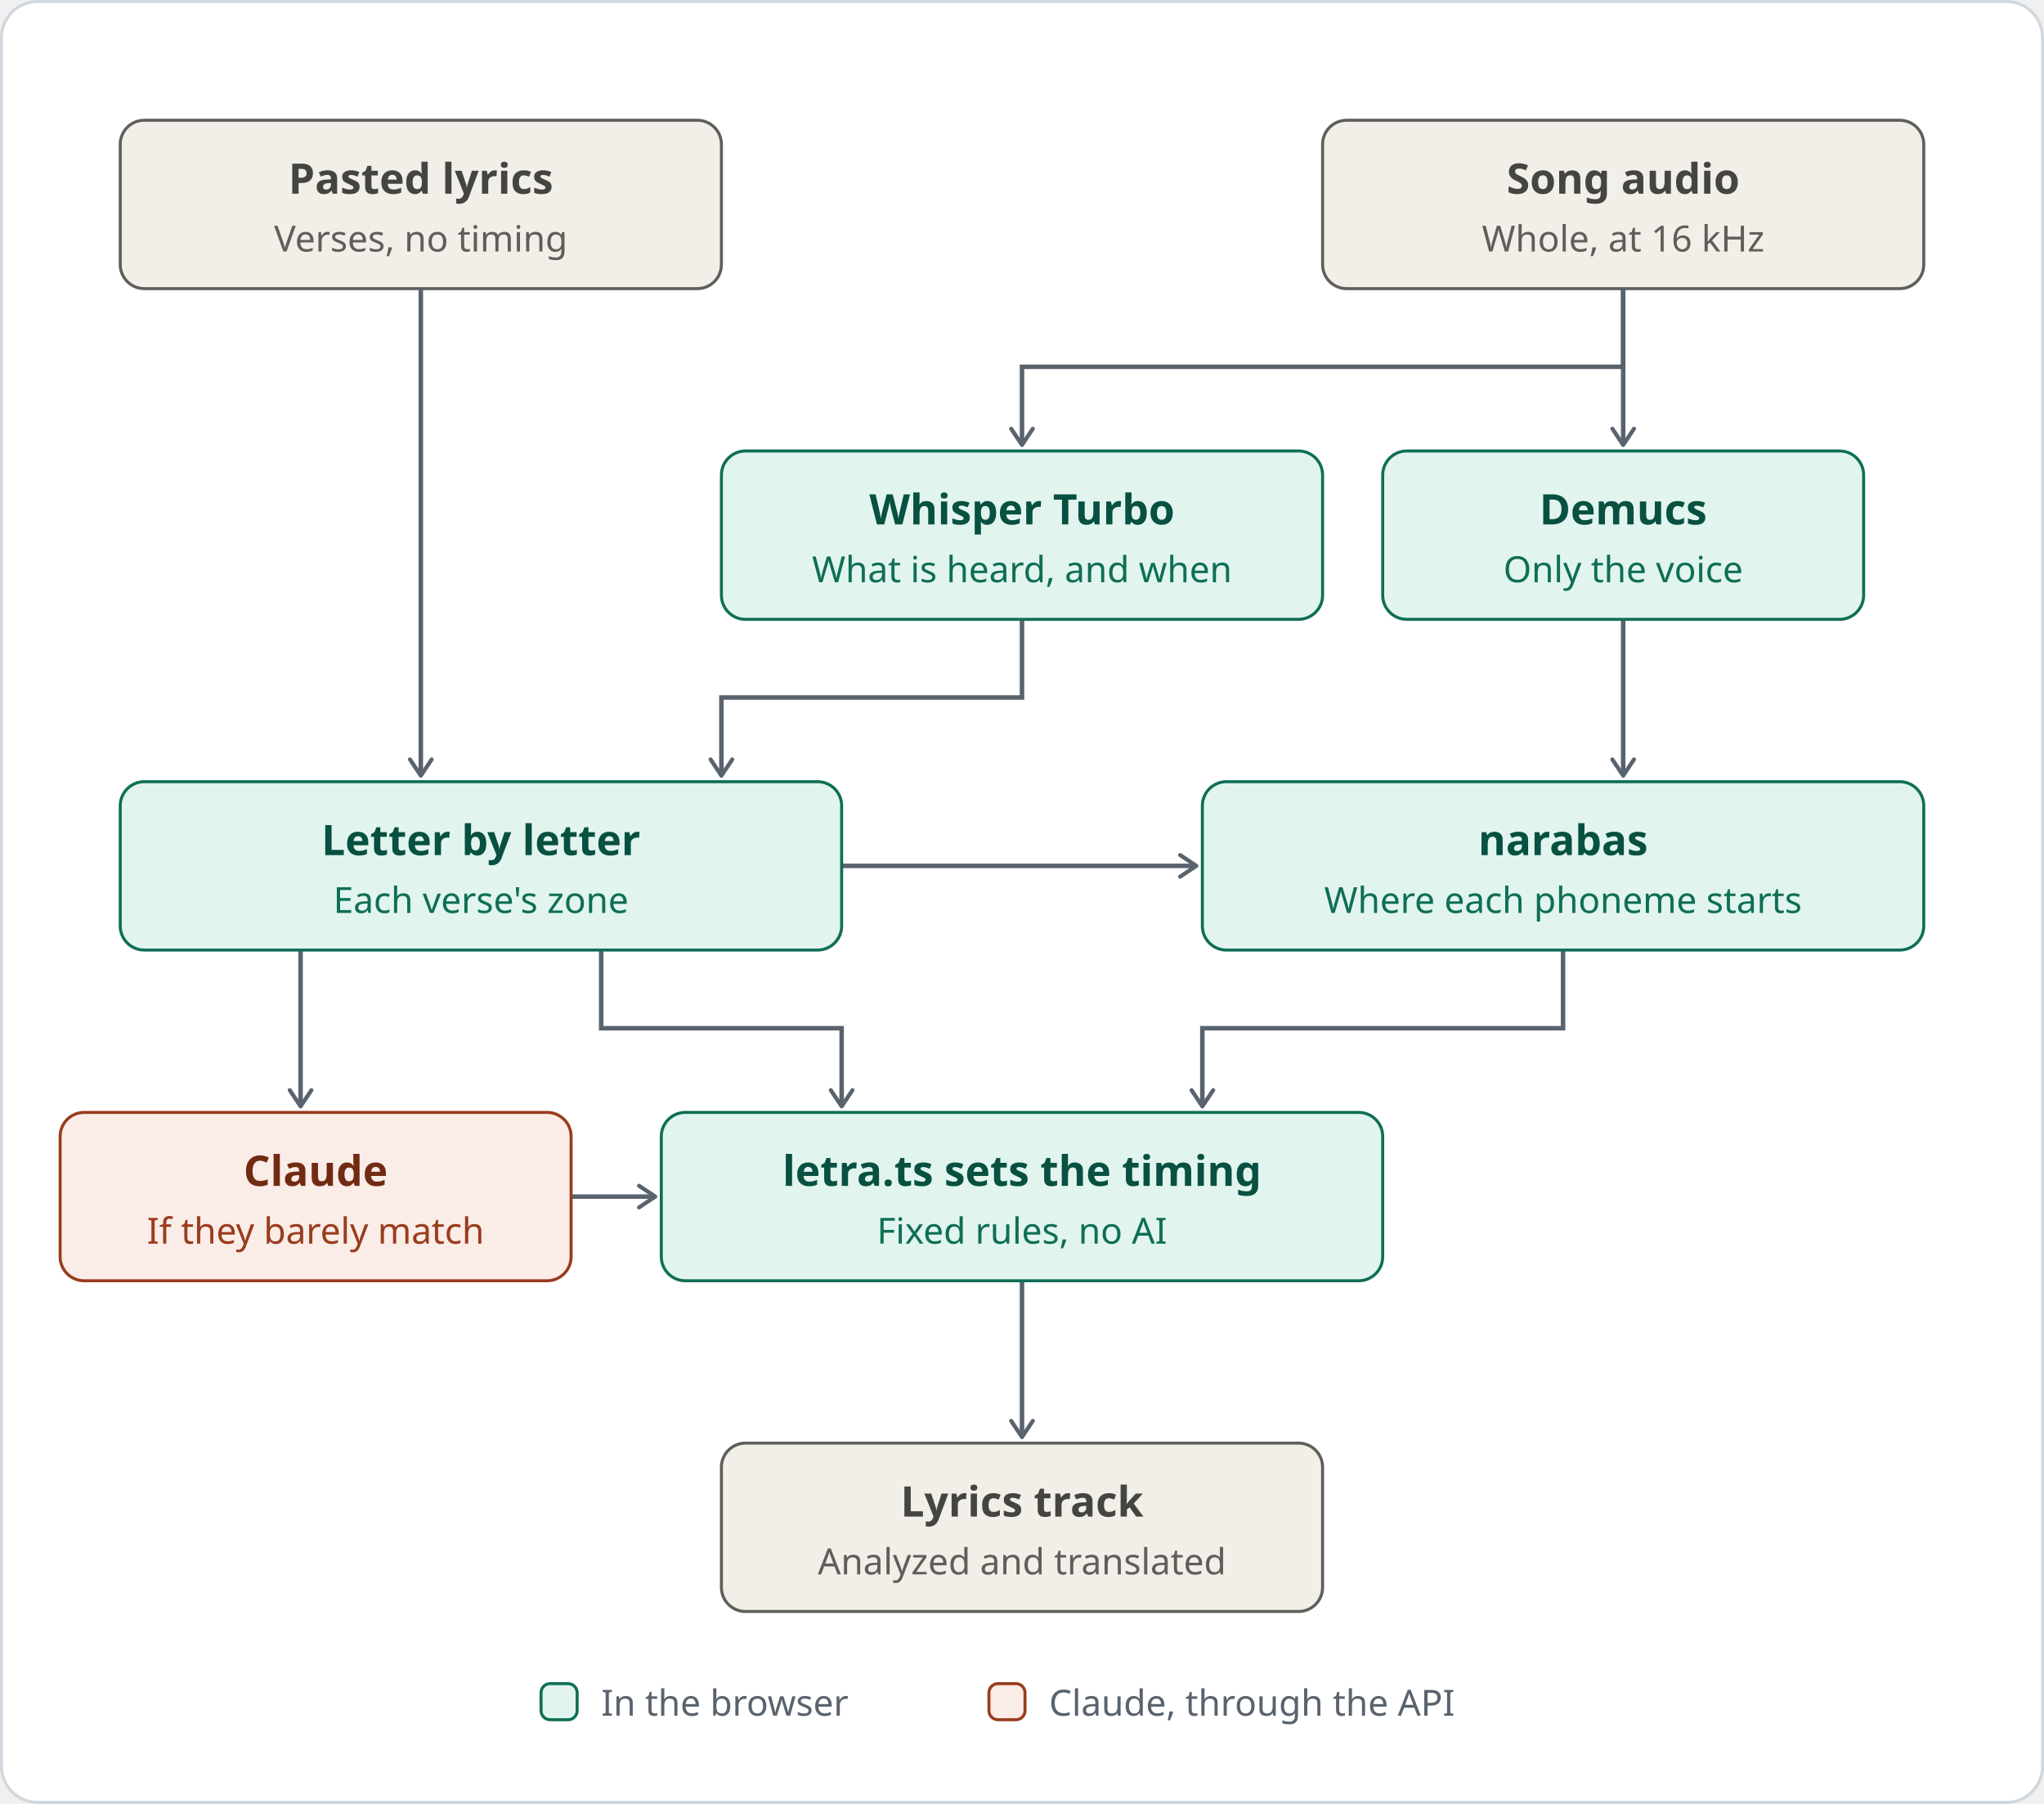
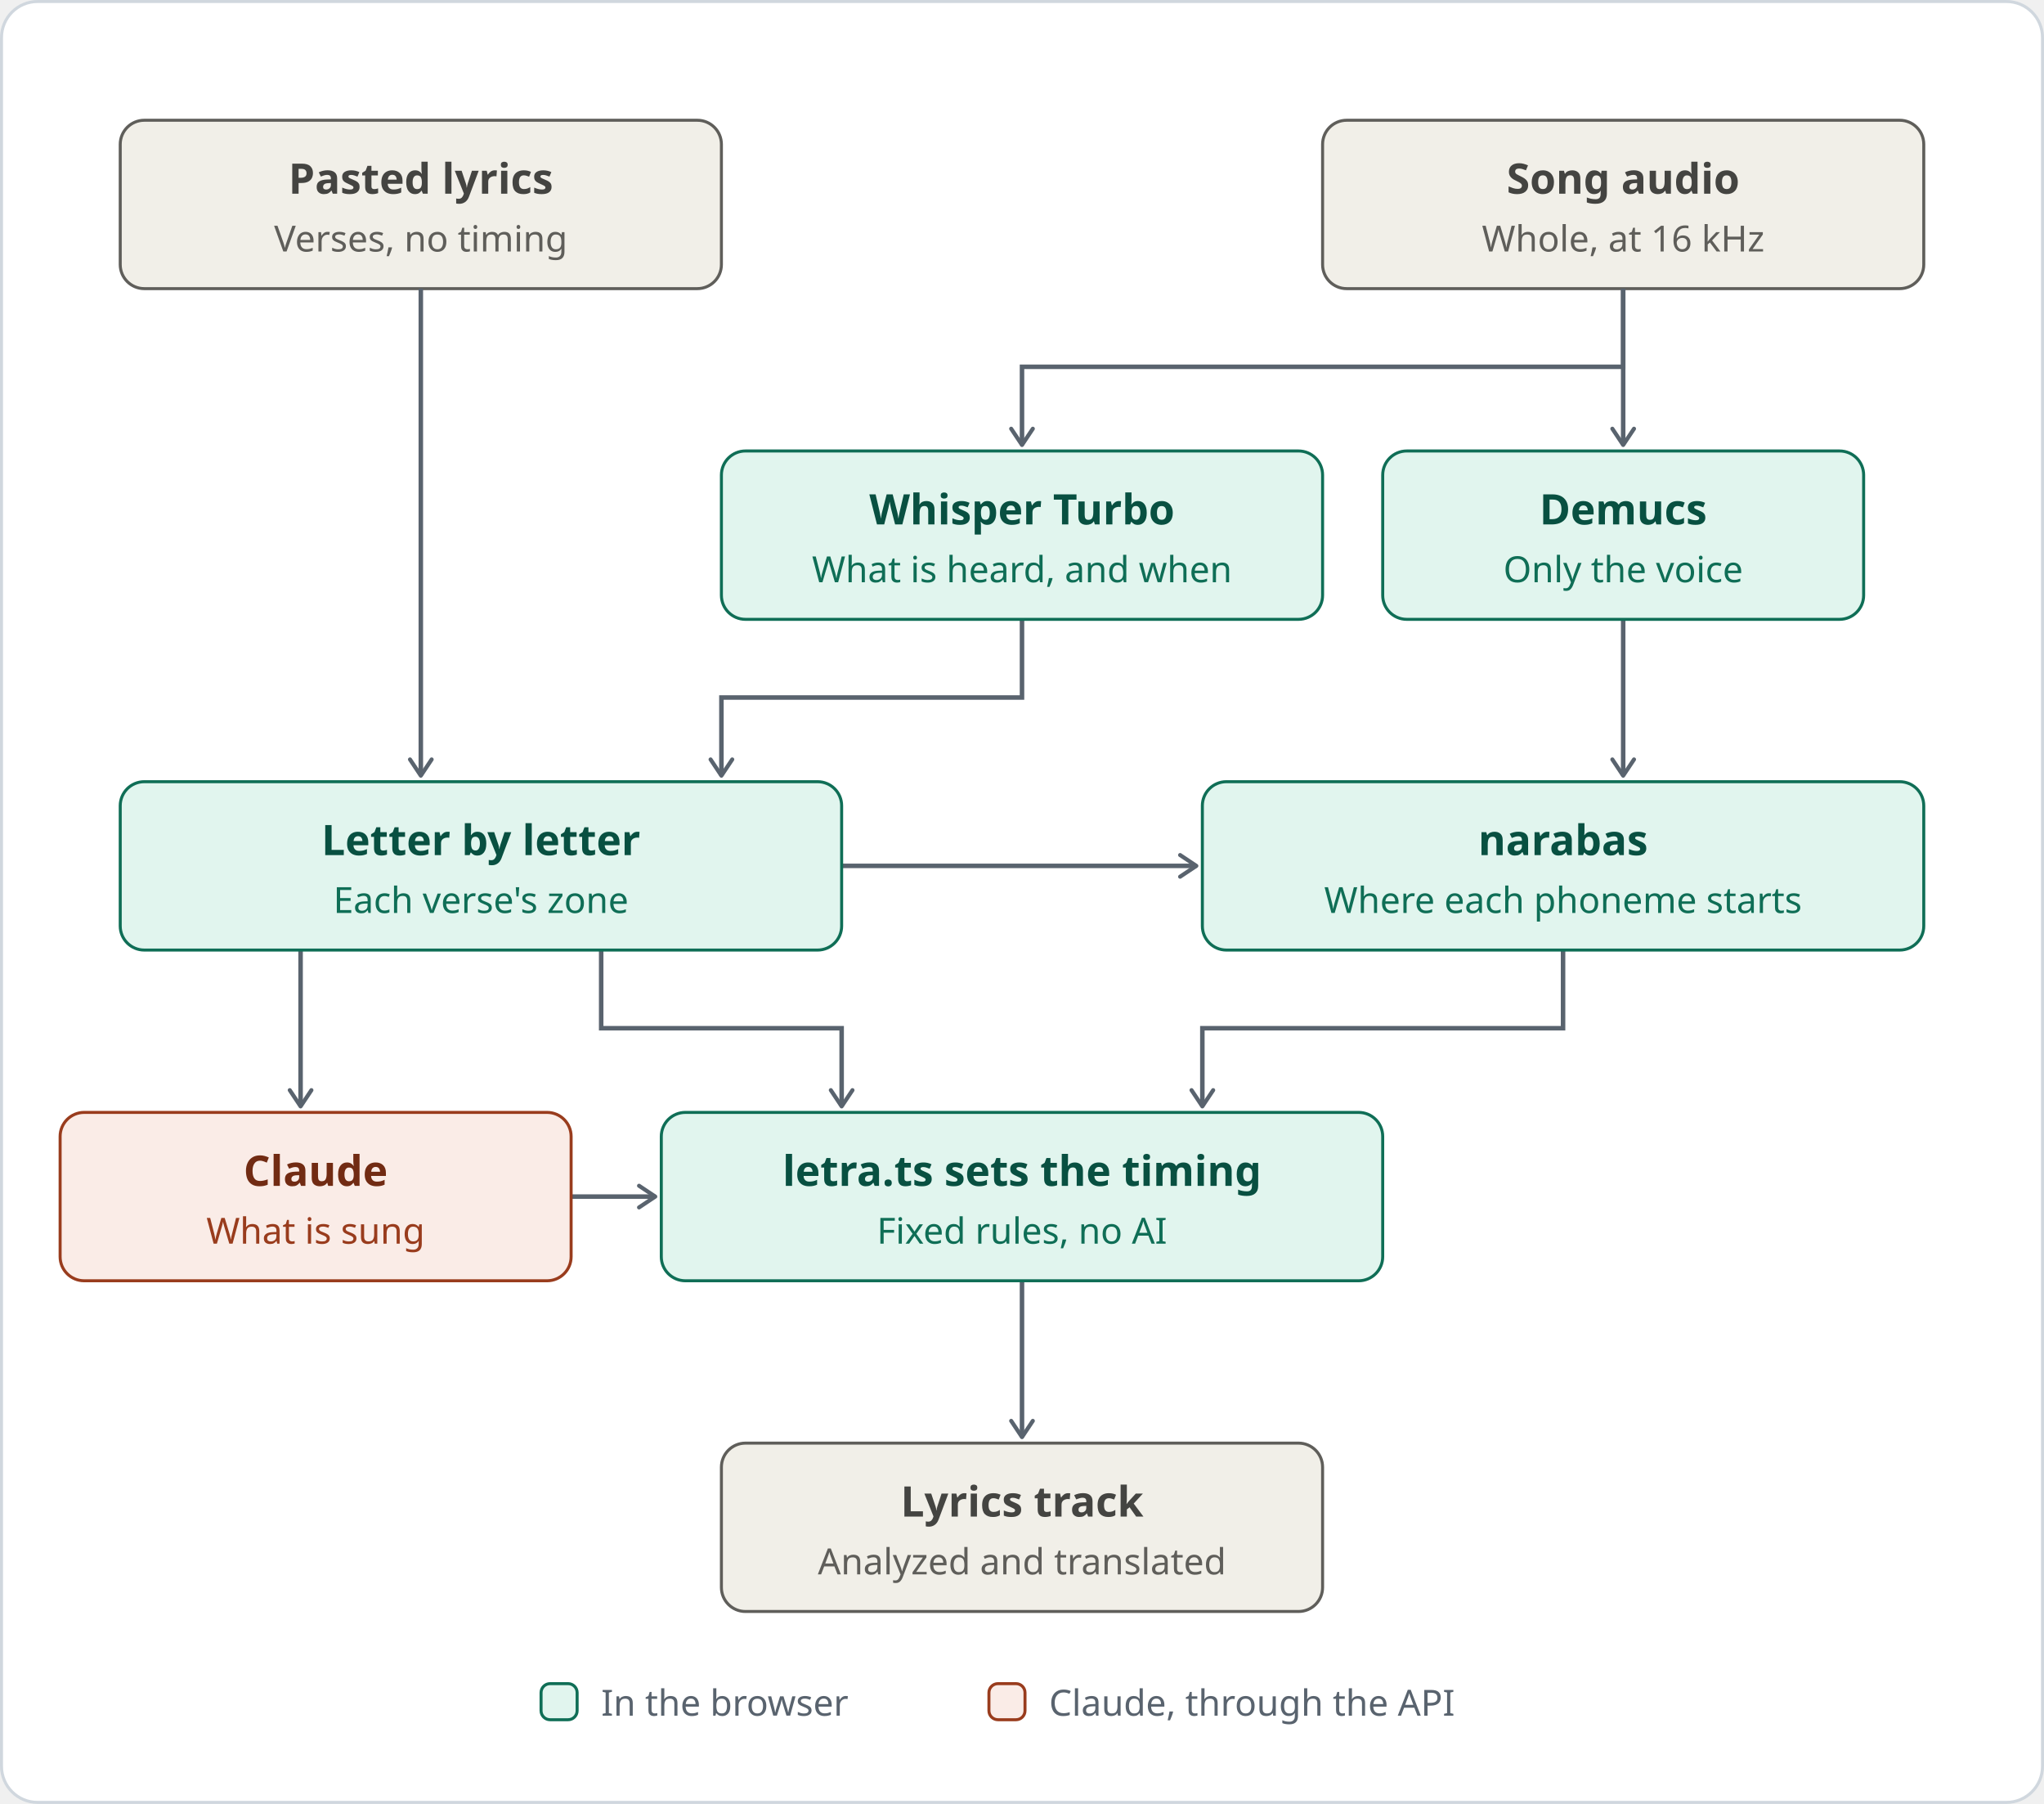
<svg xmlns="http://www.w3.org/2000/svg" xml:lang="en" width="680" height="600" viewBox="0 0 680 600" role="img" aria-labelledby="titulo desc">
  <style>
text { font-family: system-ui, -apple-system, 'Segoe UI', 'Noto Sans', Helvetica, Arial, sans-serif; }
.fondo { fill: #ffffff; stroke: #d0d7de; stroke-width: 1; }
.t { font-size: 14px; font-weight: 600; }
.s, .e { font-size: 12px; }
.e { fill: #59636e; }
g rect { stroke-width: 1; }
.gris rect { fill: #f1efe8; stroke: #5f5e5a; } .gris .t { fill: #444441; } .gris .s { fill: #5f5e5a; }
.verde rect { fill: #e1f5ee; stroke: #0f6e56; } .verde .t { fill: #085041; } .verde .s { fill: #0f6e56; }
.coral rect { fill: #faece7; stroke: #993c1d; } .coral .t { fill: #712b13; } .coral .s { fill: #993c1d; }
.morado rect { fill: #eeedfe; stroke: #534ab7; } .morado .s { fill: #3c3489; }
.rojo rect { fill: #fcebeb; stroke: #a32d2d; } .rojo .s { fill: #791f1f; }
.flecha { fill: none; stroke: #59636e; stroke-width: 1.5; }
.punta { fill: none; stroke: #59636e; stroke-width: 1.5; stroke-linecap: round; stroke-linejoin: round; }
.guia { stroke: #8c959f; stroke-width: 1; stroke-dasharray: 4 4; }
.eje { stroke: #8c959f; stroke-width: 1; }
.canto { fill: #7f77dd; }
.sin-canto { fill: none; stroke: #888780; stroke-dasharray: 3 3; }
@media (prefers-color-scheme: dark) {
  .fondo { fill: #0d1117; stroke: #30363d; }
  .e { fill: #9198a1; }
  .gris rect { fill: #444441; stroke: #b4b2a9; } .gris .t { fill: #f1efe8; } .gris .s { fill: #d3d1c7; }
  .verde rect { fill: #085041; stroke: #5dcaa5; } .verde .t { fill: #e1f5ee; } .verde .s { fill: #9fe1cb; }
  .coral rect { fill: #712b13; stroke: #f0997b; } .coral .t { fill: #faece7; } .coral .s { fill: #f5c4b3; }
  .morado rect { fill: #3c3489; stroke: #afa9ec; } .morado .s { fill: #eeedfe; }
  .rojo rect { fill: #791f1f; stroke: #f09595; } .rojo .s { fill: #fcebeb; }
  .flecha, .punta { stroke: #9198a1; }
  .guia, .eje { stroke: #6e7681; }
  .sin-canto { stroke: #9198a1; }
}
</style>
  <defs>
    <marker id="punta" viewBox="0 0 10 10" refX="8" refY="5" markerWidth="6" markerHeight="6" orient="auto-start-reverse">
      <path class="punta" d="M2 1L8 5L2 9" />
    </marker>
  </defs>
  <rect class="fondo" x="0.5" y="0.5" width="679" height="599" rx="12" />
  <g class="gris" data-caja="">
    <rect x="40" y="40" width="200" height="56" rx="8" />
    <text class="t" x="140" y="59" text-anchor="middle" dominant-baseline="central">Pasted lyrics</text>
    <text class="s" x="140" y="79" text-anchor="middle" dominant-baseline="central">Verses, no timing</text>
  </g>
  <g class="gris" data-caja="">
    <rect x="440" y="40" width="200" height="56" rx="8" />
    <text class="t" x="540" y="59" text-anchor="middle" dominant-baseline="central">Song audio</text>
    <text class="s" x="540" y="79" text-anchor="middle" dominant-baseline="central">Whole, at 16 kHz</text>
  </g>
  <path class="flecha" d="M540 96 V122 H340 V148" marker-end="url(#punta)" />
  <path class="flecha" d="M540 96 V148" marker-end="url(#punta)" />
  <path class="flecha" d="M140 96 V258" marker-end="url(#punta)" />
  <path class="flecha" d="M340 206 V232 H240 V258" marker-end="url(#punta)" />
  <path class="flecha" d="M540 206 V258" marker-end="url(#punta)" />
  <path class="flecha" d="M280 288 H398" marker-end="url(#punta)" />
  <path class="flecha" d="M520 316 V342 H400 V368" marker-end="url(#punta)" />
  <path class="flecha" d="M200 316 V342 H280 V368" marker-end="url(#punta)" />
  <path class="flecha" d="M100 316 V368" marker-end="url(#punta)" />
  <path class="flecha" d="M190 398 H218" marker-end="url(#punta)" />
  <path class="flecha" d="M340 426 V478" marker-end="url(#punta)" />
  <g class="verde" data-caja="">
    <rect x="240" y="150" width="200" height="56" rx="8" />
    <text class="t" x="340" y="169" text-anchor="middle" dominant-baseline="central">Whisper Turbo</text>
    <text class="s" x="340" y="189" text-anchor="middle" dominant-baseline="central">What is heard, and when</text>
  </g>
  <g class="verde" data-caja="">
    <rect x="460" y="150" width="160" height="56" rx="8" />
    <text class="t" x="540" y="169" text-anchor="middle" dominant-baseline="central">Demucs</text>
    <text class="s" x="540" y="189" text-anchor="middle" dominant-baseline="central">Only the voice</text>
  </g>
  <g class="verde" data-caja="">
    <rect x="40" y="260" width="240" height="56" rx="8" />
    <text class="t" x="160" y="279" text-anchor="middle" dominant-baseline="central">Letter by letter</text>
    <text class="s" x="160" y="299" text-anchor="middle" dominant-baseline="central">Each verse's zone</text>
  </g>
  <g class="verde" data-caja="">
    <rect x="400" y="260" width="240" height="56" rx="8" />
    <text class="t" x="520" y="279" text-anchor="middle" dominant-baseline="central">narabas</text>
    <text class="s" x="520" y="299" text-anchor="middle" dominant-baseline="central">Where each phoneme starts</text>
  </g>
  <g class="coral" data-caja="">
    <rect x="20" y="370" width="170" height="56" rx="8" />
    <text class="t" x="105" y="389" text-anchor="middle" dominant-baseline="central">Claude</text>
-     <text class="s" x="105" y="409" text-anchor="middle" dominant-baseline="central">If they barely match</text>
+     <text class="s" x="105" y="409" text-anchor="middle" dominant-baseline="central">What is sung</text>
  </g>
  <g class="verde" data-caja="">
    <rect x="220" y="370" width="240" height="56" rx="8" />
    <text class="t" x="340" y="389" text-anchor="middle" dominant-baseline="central">letra.ts sets the timing</text>
    <text class="s" x="340" y="409" text-anchor="middle" dominant-baseline="central">Fixed rules, no AI</text>
  </g>
  <g class="gris" data-caja="">
    <rect x="240" y="480" width="200" height="56" rx="8" />
    <text class="t" x="340" y="499" text-anchor="middle" dominant-baseline="central">Lyrics track</text>
    <text class="s" x="340" y="519" text-anchor="middle" dominant-baseline="central">Analyzed and translated</text>
  </g>
  <g data-leyenda="">
    <g class="verde">
      <rect x="180" y="560" width="12" height="12" rx="3" />
    </g>
    <text class="e" x="200" y="566" dominant-baseline="central">In the browser</text>
  </g>
  <g data-leyenda="">
    <g class="coral">
      <rect x="329" y="560" width="12" height="12" rx="3" />
    </g>
    <text class="e" x="349" y="566" dominant-baseline="central">Claude, through the API</text>
  </g>
</svg>
